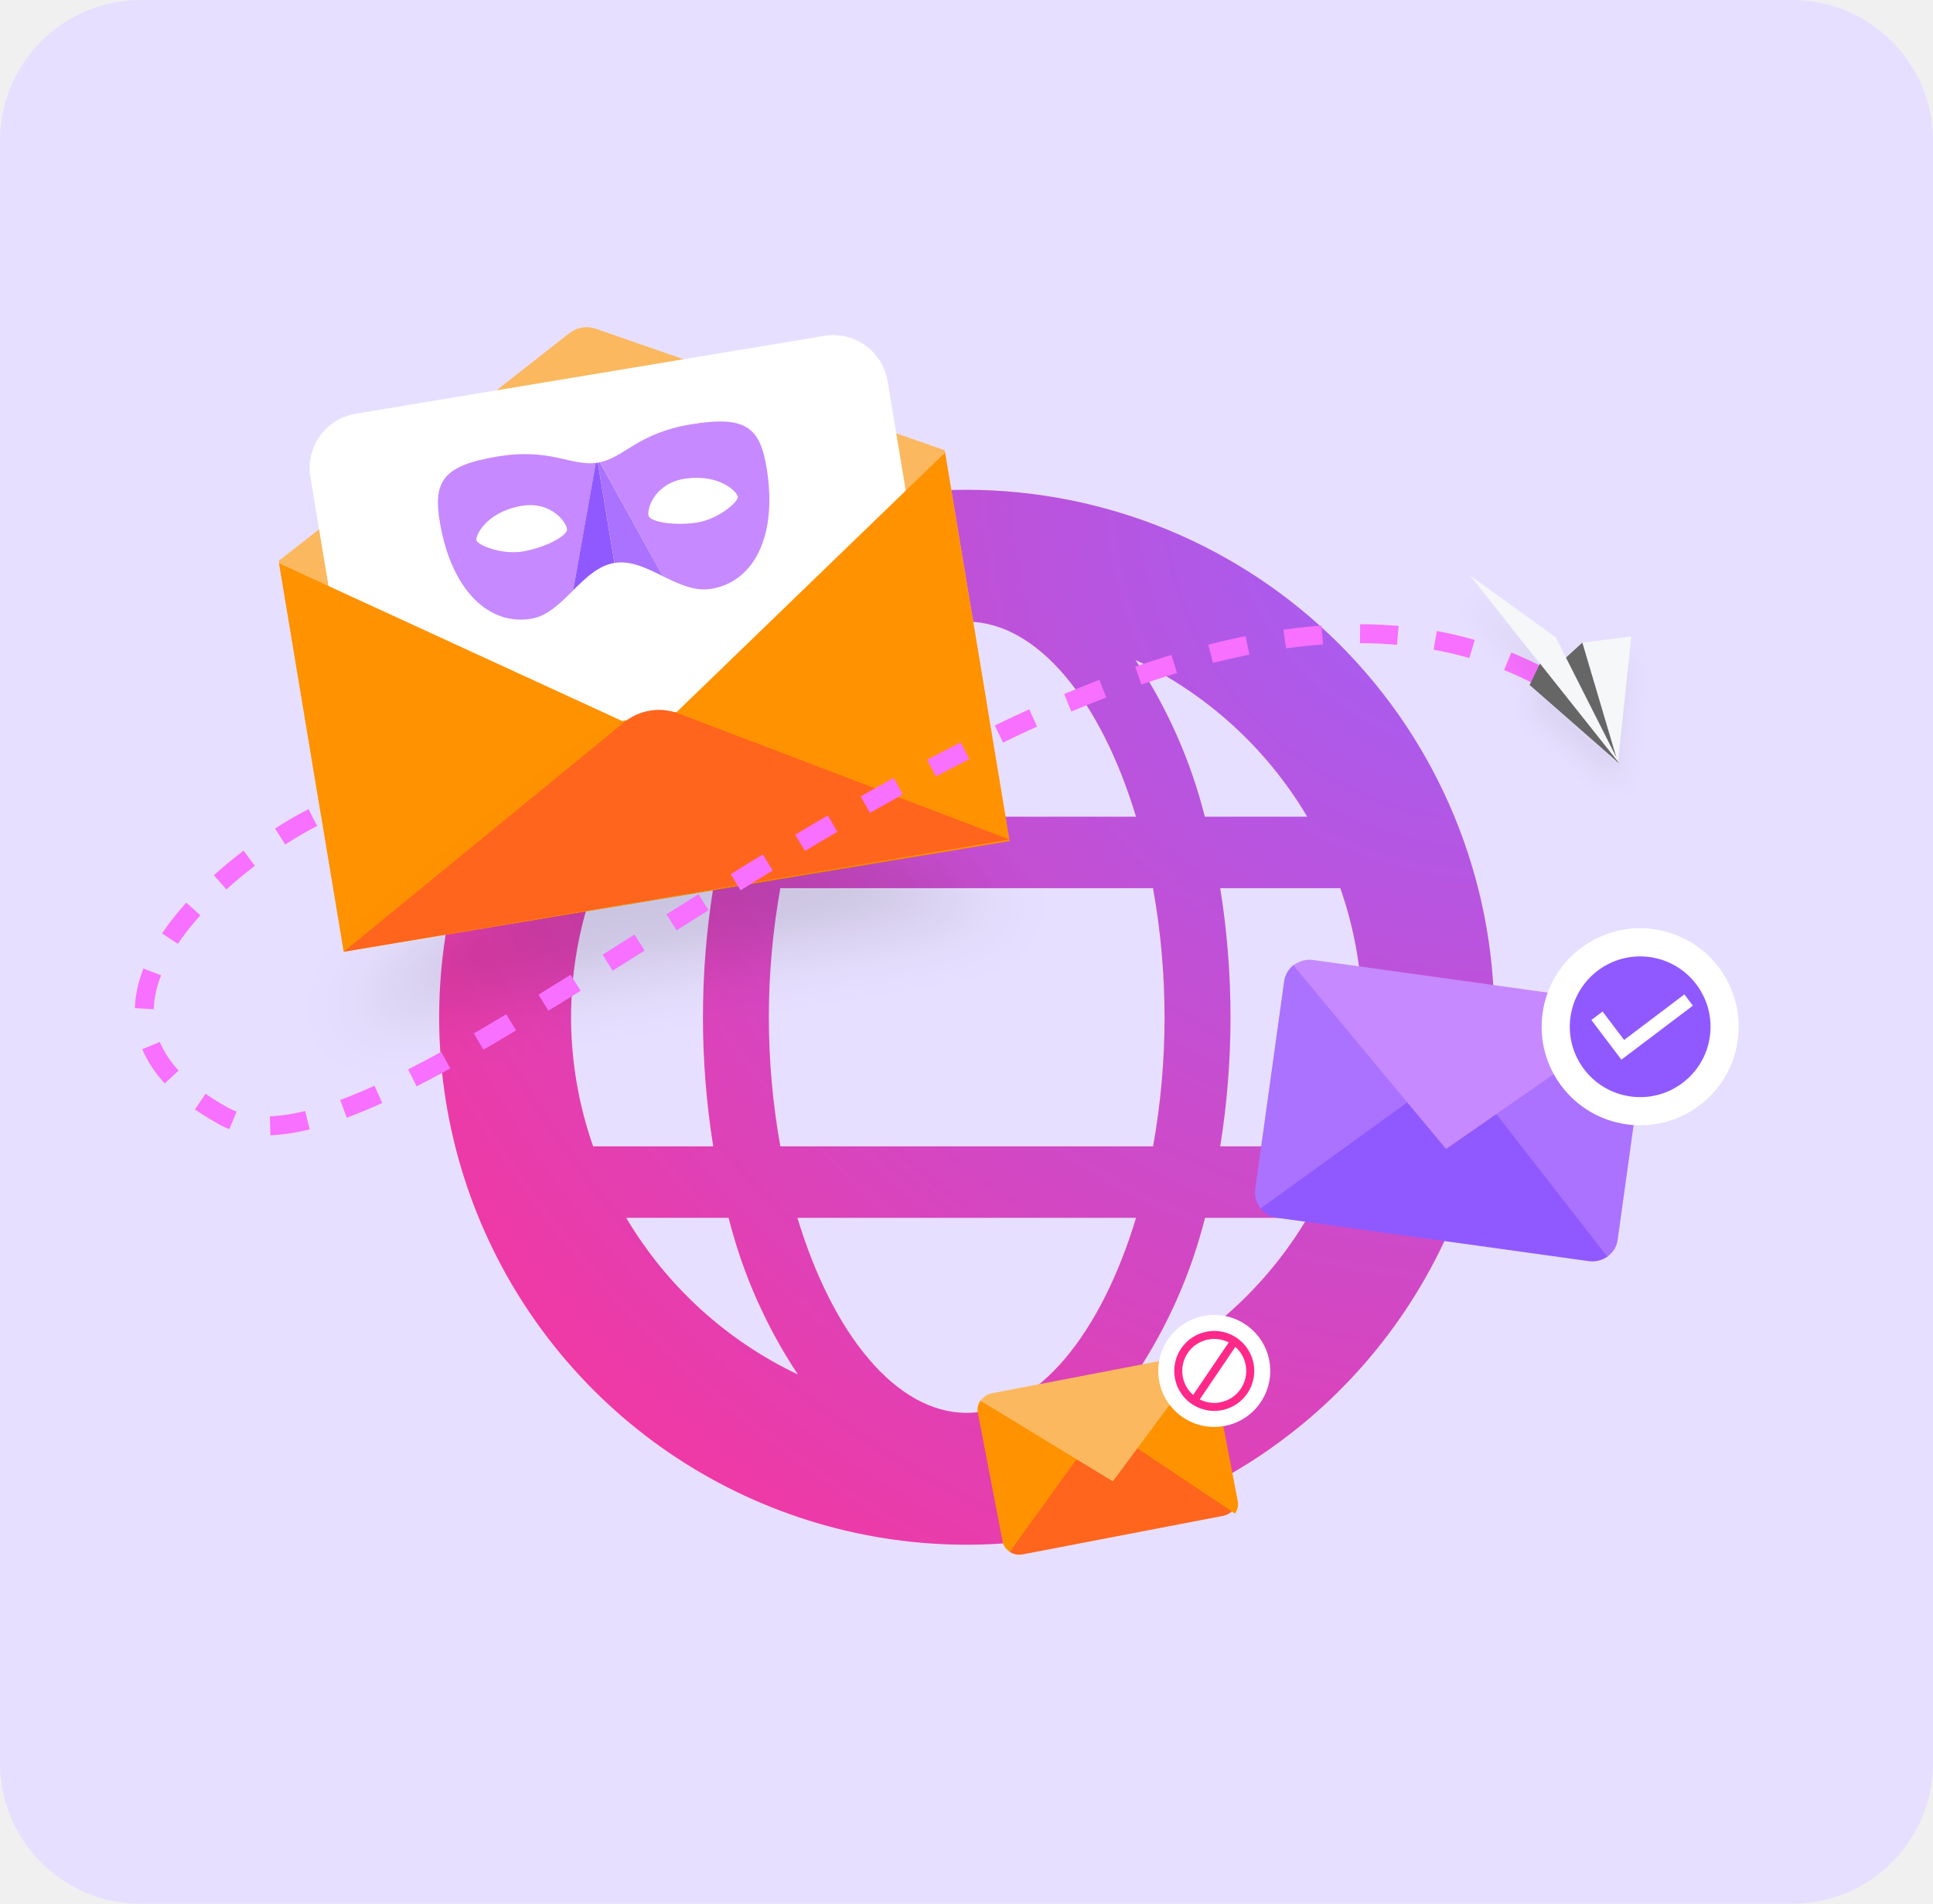
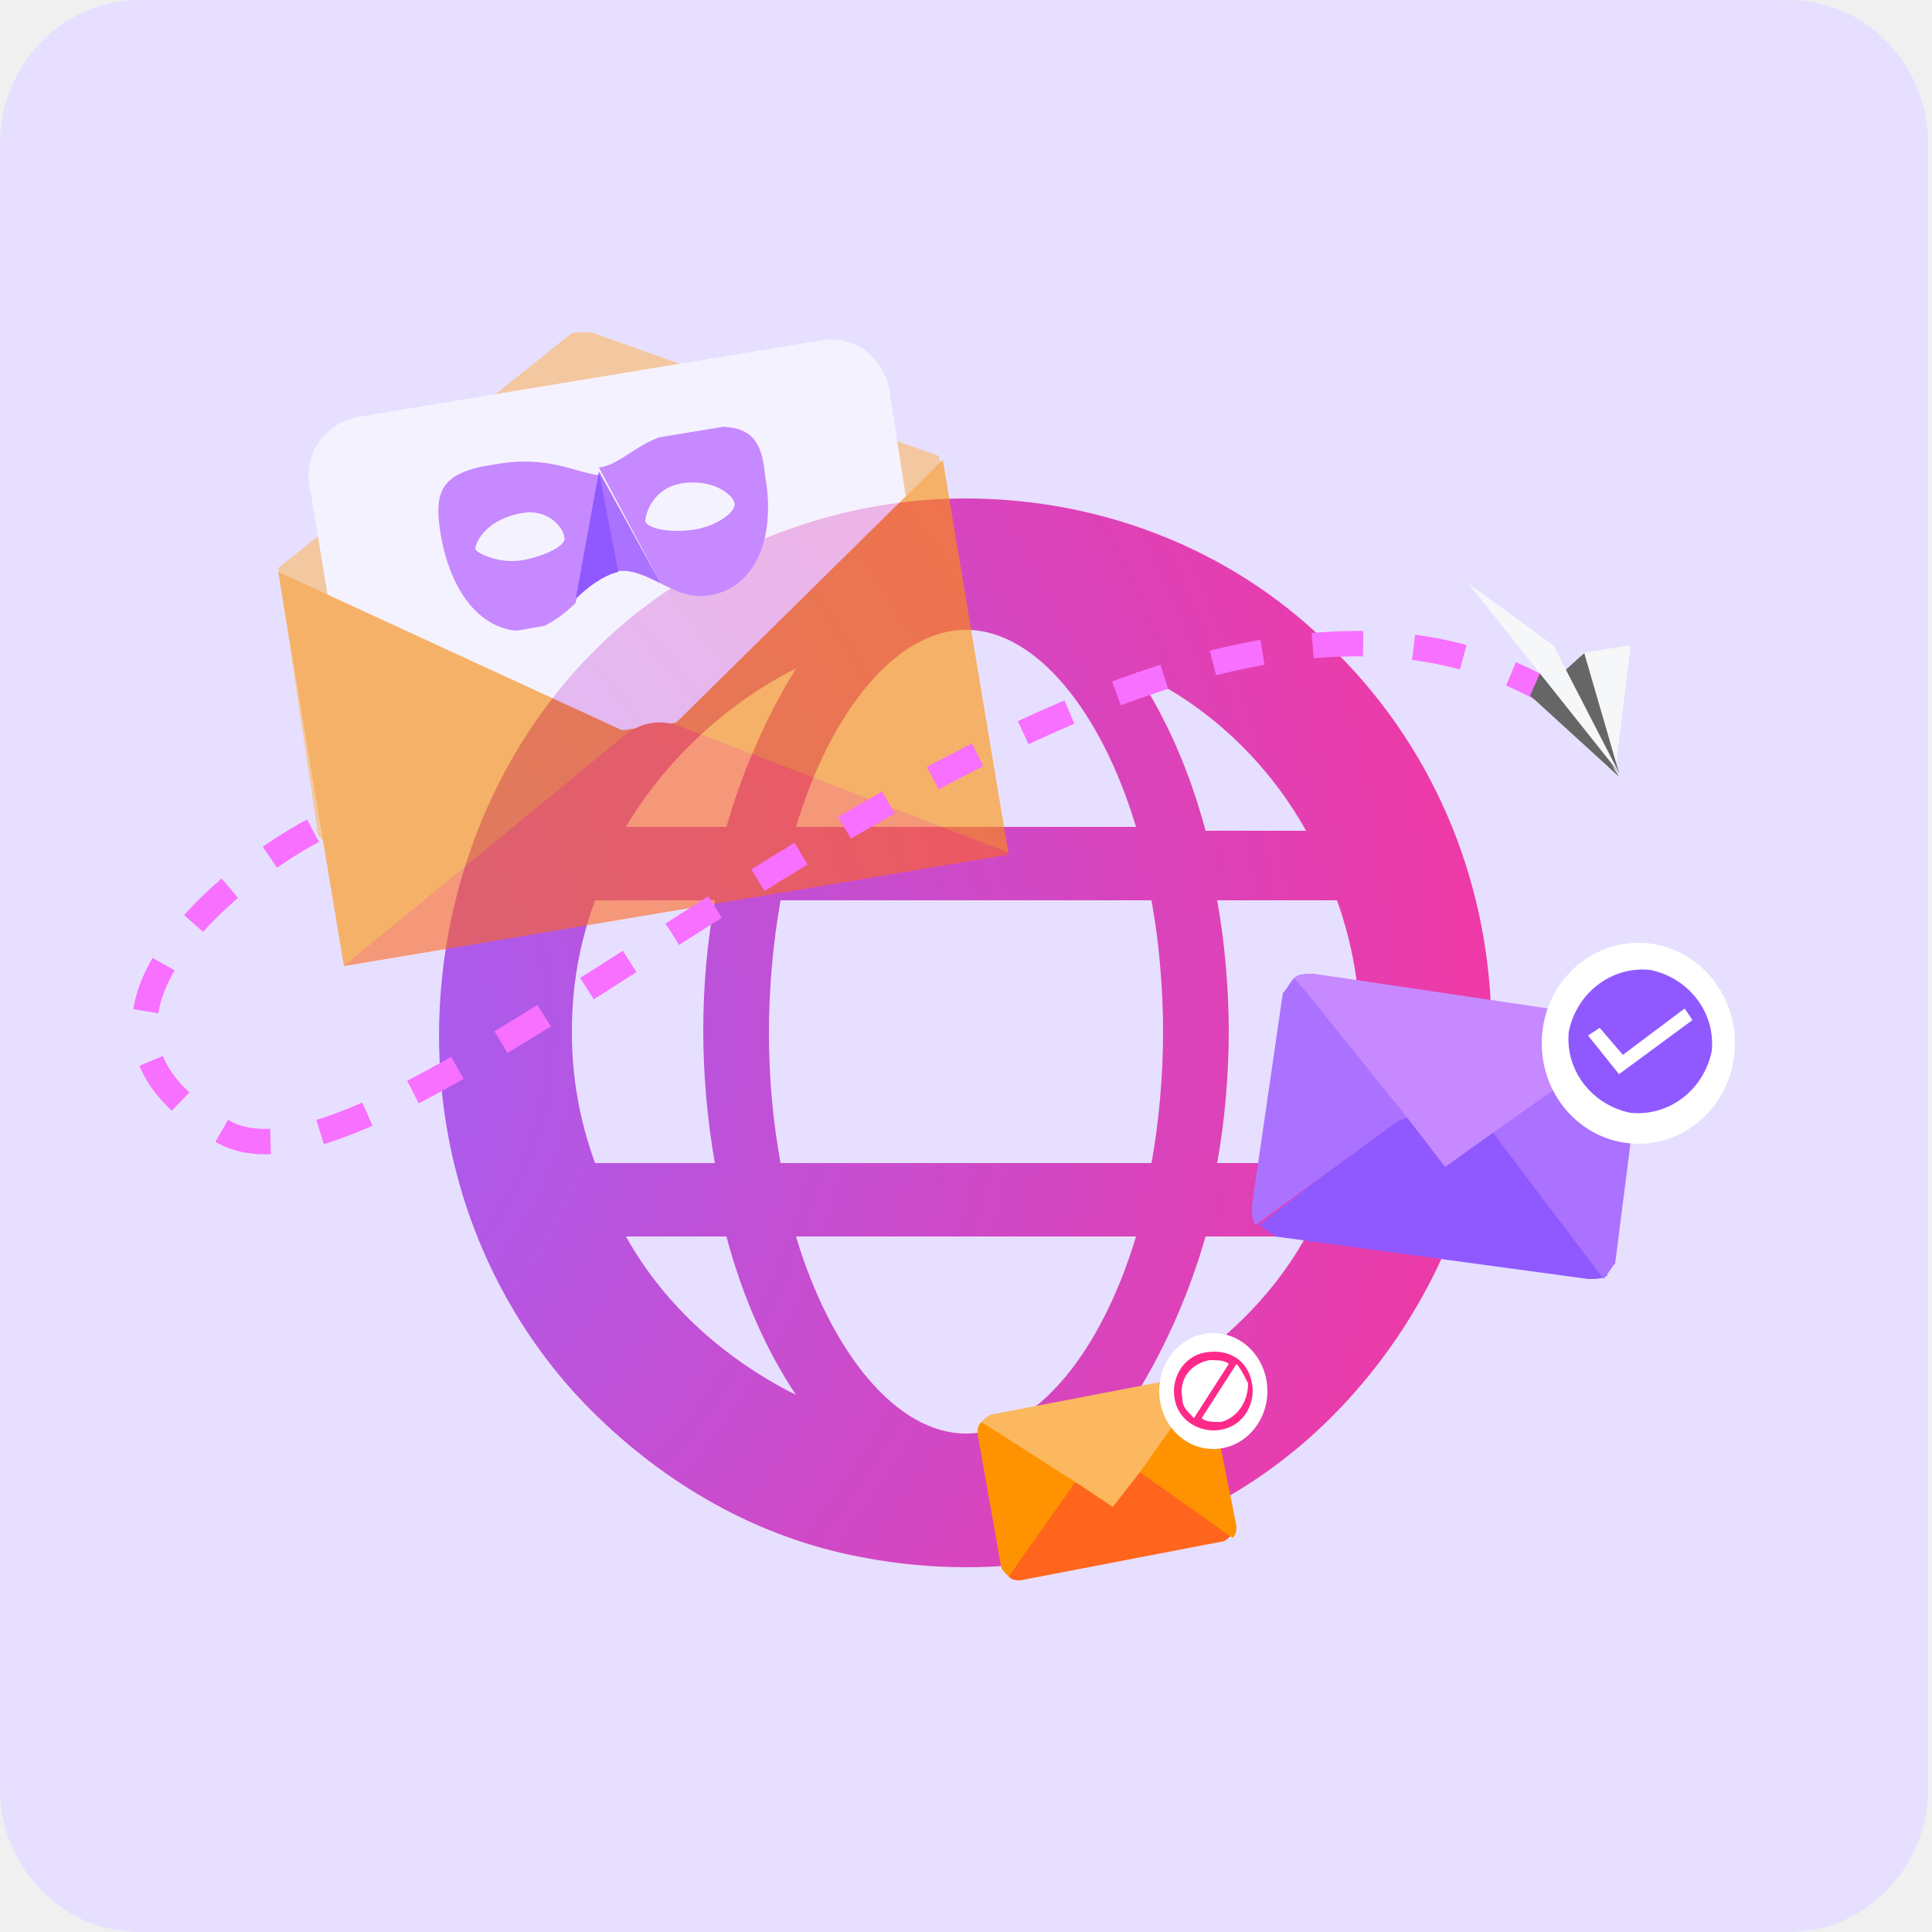
- <svg xmlns="http://www.w3.org/2000/svg" width="67" height="66" viewBox="0 0 67 66" fill="none">
-   <rect width="67" height="66" rx="4.88" fill="#E7DFFF" />
-   <path d="M33.508 16.98C29.891 16.98 26.356 18.053 23.349 20.062C20.341 22.072 17.998 24.927 16.614 28.269C15.23 31.61 14.867 35.287 15.573 38.834C16.279 42.381 18.02 45.639 20.578 48.197C23.135 50.754 26.393 52.495 29.94 53.201C33.487 53.907 37.164 53.544 40.505 52.16C43.847 50.776 46.703 48.433 48.712 45.426C50.721 42.419 51.794 38.883 51.794 35.266C51.788 30.418 49.86 25.77 46.432 22.342C43.004 18.914 38.356 16.986 33.508 16.98ZM45.309 28.313H41.761C41.274 26.38 40.462 24.543 39.359 22.882C41.839 24.06 43.911 25.951 45.309 28.313ZM47.222 35.266C47.219 36.791 46.96 38.303 46.456 39.742H42.294C42.532 38.262 42.651 36.765 42.651 35.266C42.651 33.767 42.532 32.271 42.294 30.791H46.456C46.96 32.23 47.219 33.742 47.222 35.266ZM33.508 48.981C31.05 48.981 28.852 46.238 27.64 42.22H39.377C38.164 46.238 35.965 48.981 33.508 48.981ZM27.048 39.742C26.517 36.782 26.517 33.751 27.048 30.791H39.965C40.23 32.268 40.364 33.766 40.365 35.266C40.365 36.767 40.232 38.265 39.967 39.742H27.048ZM19.793 35.266C19.796 33.742 20.055 32.23 20.559 30.791H24.721C24.246 33.756 24.246 36.777 24.721 39.742H20.559C20.055 38.303 19.796 36.791 19.793 35.266ZM33.508 21.552C35.965 21.552 38.164 24.295 39.375 28.313H27.64C28.852 24.295 31.05 21.552 33.508 21.552ZM27.656 22.882C26.553 24.543 25.741 26.38 25.254 28.313H21.706C23.105 25.951 25.176 24.06 27.656 22.882ZM21.713 42.22H25.254C25.741 44.153 26.553 45.989 27.656 47.651C25.176 46.473 23.105 44.582 21.706 42.22H21.713ZM39.366 47.651C40.469 45.989 41.281 44.153 41.768 42.22H45.316C43.916 44.583 41.842 46.474 39.359 47.651H39.366Z" fill="url(#paint0_radial_64_2687)" />
-   <mask id="mask0_64_2687" style="mask-type:alpha" maskUnits="userSpaceOnUse" x="5" y="5" width="33" height="33">
-     <rect x="5.133" y="9.702" width="28.677" height="28.677" rx="2.328" transform="rotate(-9.43762 5.13287 9.70233)" fill="#F770FF" />
+ <svg xmlns="http://www.w3.org/2000/svg" xmlns:xlink="http://www.w3.org/1999/xlink" version="1.1" id="Layer_1" x="0px" y="0px" viewBox="0 0 50 50" style="enable-background:new 0 0 50 50;" xml:space="preserve">
+   <style type="text/css">
+ 	.st0{fill:#E7DFFF;}
+ 	.st1{fill:url(#SVGID_1_);}
+ 	.st2{fill:#F770FF;filter:url(#Adobe_OpacityMaskFilter);}
+ 	.st3{mask:url(#mask0_64_2687_00000039133451256762811770000018101591139032885638_);}
+ 	.st4{fill:#FBB85E;}
+ 	.st5{fill:#FFFFFF;}
+ 	.st6{fill:#FF9200;}
+ 	.st7{fill:#FF651D;}
+ 	.st8{clip-path:url(#SVGID_00000142176221915184084420000001442273321029752488_);}
+ 	.st9{fill:#C689FF;}
+ 	.st10{fill:#AB71FF;}
+ 	.st11{fill:#9059FF;}
+ 	.st12{fill:#FF298A;}
+ 	.st13{fill:none;stroke:#F770FF;stroke-width:0.656;stroke-dasharray:1.31,1.31;}
+ 	.st14{fill:#F5F7F9;}
+ 	.st15{fill:#666666;}
+ </style>
+   <path class="st0" d="M3.6,0h42.7c2,0,3.6,1.7,3.6,3.7v42.6c0,2-1.6,3.7-3.6,3.7H3.6c-2,0-3.6-1.7-3.6-3.7V3.7C0,1.7,1.6,0,3.6,0z" />
+   <radialGradient id="SVGID_1_" cx="5.681" cy="26.606" r="38.479" gradientTransform="matrix(1.0033 0 0 1.0186 0 -0.3801)" gradientUnits="userSpaceOnUse">
+     <stop offset="0" style="stop-color:#9D62FC" />
+     <stop offset="1" style="stop-color:#FD3296" />
+   </radialGradient>
+   <path class="st1" d="M25,12.9c-2.7,0-5.3,0.8-7.6,2.3s-4,3.7-5,6.2s-1.3,5.3-0.8,8c0.5,2.7,1.8,5.2,3.7,7.1c1.9,1.9,4.3,3.3,7,3.8  c2.6,0.5,5.4,0.3,7.9-0.8c2.5-1,4.6-2.8,6.1-5.1c1.5-2.3,2.3-5,2.3-7.7c0-3.7-1.4-7.2-4-9.8C32.1,14.3,28.6,12.9,25,12.9z   M33.8,21.5h-2.6c-0.4-1.5-1-2.9-1.8-4.1C31.2,18.2,32.8,19.7,33.8,21.5z M35.2,26.7c0,1.2-0.2,2.3-0.6,3.4h-3.1  c0.2-1.1,0.3-2.3,0.3-3.4c0-1.1-0.1-2.3-0.3-3.4h3.1C35,24.4,35.2,25.6,35.2,26.7z M25,37.1c-1.8,0-3.5-2.1-4.4-5.1h8.8  C28.5,35,26.8,37.1,25,37.1z M20.2,30.1c-0.4-2.2-0.4-4.5,0-6.8h9.6c0.2,1.1,0.3,2.3,0.3,3.4c0,1.1-0.1,2.3-0.3,3.4H20.2z   M14.8,26.7c0-1.2,0.2-2.3,0.6-3.4h3.1c-0.4,2.2-0.4,4.5,0,6.8h-3.1C15,29,14.8,27.9,14.8,26.7z M25,16.3c1.8,0,3.5,2.1,4.4,5.1  h-8.8C21.5,18.4,23.2,16.3,25,16.3z M20.6,17.3c-0.8,1.3-1.4,2.7-1.8,4.1h-2.6C17.2,19.7,18.8,18.2,20.6,17.3z M16.2,32h2.6  c0.4,1.5,1,2.9,1.8,4.1C18.8,35.2,17.2,33.8,16.2,32L16.2,32z M29.4,36.1c0.8-1.3,1.4-2.7,1.8-4.1h2.6  C32.8,33.8,31.2,35.2,29.4,36.1L29.4,36.1z" />
+   <defs>
+     <filter id="Adobe_OpacityMaskFilter" filterUnits="userSpaceOnUse" x="7.2" y="8.6" width="18.9" height="16.4">
+       <feColorMatrix type="matrix" values="1 0 0 0 0  0 1 0 0 0  0 0 1 0 0  0 0 0 1 0" />
+     </filter>
+   </defs>
+   <mask maskUnits="userSpaceOnUse" x="7.2" y="8.6" width="18.9" height="16.4" id="mask0_64_2687_00000039133451256762811770000018101591139032885638_">
+     <path class="st2" d="M5.5,7.1l17.7-3c0.9-0.2,1.8,0.5,2,1.5l2.9,18c0.2,1-0.5,1.9-1.4,2l-17.7,3c-0.9,0.2-1.8-0.5-2-1.5l-2.9-18   C4,8.1,4.6,7.2,5.5,7.1z" />
  </mask>
-   <g mask="url(#mask0_64_2687)">
-     <path d="M9.66 19.445L19.746 11.543C19.873 11.446 20.02 11.382 20.176 11.356C20.332 11.33 20.492 11.343 20.643 11.394L32.744 15.608L34.189 24.305C34.233 24.572 34.173 24.845 34.021 25.064C33.869 25.283 33.639 25.43 33.379 25.473L12.249 28.985C12.121 29.007 11.99 29.002 11.863 28.971C11.736 28.94 11.616 28.884 11.509 28.806C11.403 28.727 11.313 28.629 11.243 28.515C11.174 28.401 11.127 28.274 11.105 28.142L9.66 19.445Z" fill="#FBB85E" />
-     <path d="M28.57 11.644L12.326 14.344C11.287 14.517 10.585 15.499 10.758 16.538L13.01 30.088C13.183 31.128 14.165 31.83 15.204 31.657L31.448 28.957C32.486 28.784 33.189 27.802 33.016 26.763L30.764 13.213C30.591 12.174 29.609 11.471 28.57 11.644Z" fill="white" />
-     <path d="M32.757 15.692L34.996 29.158L11.912 32.995L9.673 19.529L21.565 24.996L23.458 24.682L32.757 15.692Z" fill="#FF9200" />
-     <g filter="url(#filter0_d_64_2687)">
-       <path d="M11.912 32.995L21.633 25.041C22.161 24.609 22.881 24.492 23.519 24.735L34.986 29.102L11.912 32.995Z" fill="#FF651D" />
+   <g class="st3">
+     <path class="st4" d="M7.2,14.7l7.5-6c0.1-0.1,0.2-0.1,0.3-0.1c0.1,0,0.2,0,0.3,0l9,3.2l1.1,6.6c0,0.2,0,0.4-0.1,0.6   c-0.1,0.2-0.3,0.3-0.5,0.3L9.1,22c-0.1,0-0.2,0-0.3,0c-0.1,0-0.2-0.1-0.3-0.1c-0.1-0.1-0.1-0.1-0.2-0.2c-0.1-0.1-0.1-0.2-0.1-0.3   L7.2,14.7z" />
+     <path class="st5" d="M21.3,8.8l-12.1,2C8.4,11,7.9,11.7,8,12.5l1.7,10.3c0.1,0.8,0.9,1.3,1.6,1.2l12.1-2c0.8-0.1,1.3-0.9,1.2-1.7   L23,10C22.8,9.2,22.1,8.7,21.3,8.8z" />
+     <path class="st6" d="M24.4,11.9l1.7,10.2L8.9,25L7.2,14.8l8.9,4.1l1.4-0.2L24.4,11.9z" />
+     <g>
+       <path class="st7" d="M8.9,25l7.3-6c0.4-0.3,0.9-0.4,1.4-0.2l8.6,3.3L8.9,25z" />
    </g>
  </g>
-   <g clip-path="url(#clip0_64_2687)">
-     <path d="M23.946 14.712C22.111 15.017 21.66 15.842 20.794 16.025L22.97 19.973C23.518 20.242 24.07 20.511 24.657 20.414C26.109 20.172 26.954 18.619 26.578 16.258C26.346 14.793 25.831 14.399 23.946 14.712V14.712ZM24.178 18.112C23.436 18.235 22.516 18.109 22.476 17.866C22.43 17.595 22.718 16.721 23.806 16.586C24.961 16.445 25.545 17.049 25.573 17.219C25.602 17.389 24.922 17.988 24.178 18.112Z" fill="#C689FF" />
-     <path d="M20.722 16.042L21.3 19.517C21.868 19.422 22.415 19.699 22.97 19.973L20.791 16.026C20.767 16.03 20.745 16.038 20.72 16.042L20.722 16.042Z" fill="#AB71FF" />
-     <path d="M17.241 15.827C15.357 16.14 14.997 16.679 15.252 18.141C15.661 20.494 16.962 21.693 18.414 21.451C18.978 21.358 19.422 20.907 19.872 20.464L20.649 16.049C19.77 16.156 19.076 15.522 17.241 15.827ZM18.121 19.119C17.378 19.242 16.541 18.893 16.513 18.725C16.485 18.557 16.842 17.795 17.98 17.555C19.053 17.327 19.608 18.064 19.653 18.336C19.694 18.578 18.864 18.995 18.121 19.119Z" fill="#C689FF" />
-     <path d="M20.722 16.042C20.697 16.046 20.674 16.048 20.649 16.05L19.869 20.462C20.303 20.032 20.742 19.607 21.297 19.515L20.72 16.042L20.722 16.042Z" fill="#9059FF" />
+   <g>
+     <defs>
+       <polygon id="SVGID_00000121967545817728610530000007773002246907377553_" points="11.1,12.3 19.6,10.9 20.3,15.1 11.8,16.6   " />
+     </defs>
+     <clipPath id="SVGID_00000173845248190024984980000015124971459785782918_">
+       <use xlink:href="#SVGID_00000121967545817728610530000007773002246907377553_" style="overflow:visible;" />
+     </clipPath>
+     <g style="clip-path:url(#SVGID_00000173845248190024984980000015124971459785782918_);">
+       <path class="st9" d="M17.9,11.1c-1.4,0.2-1.7,0.9-2.4,1l1.6,3c0.4,0.2,0.8,0.4,1.3,0.3c1.1-0.2,1.7-1.4,1.4-3.1    C19.7,11.2,19.3,10.9,17.9,11.1L17.9,11.1z M18,13.7c-0.6,0.1-1.2,0-1.3-0.2c0-0.2,0.2-0.9,1-1c0.9-0.1,1.3,0.4,1.3,0.5    C19.1,13.2,18.6,13.6,18,13.7z" />
+       <path class="st10" d="M15.5,12.2l0.4,2.6c0.4-0.1,0.8,0.1,1.2,0.3L15.5,12.2C15.5,12.1,15.5,12.2,15.5,12.2L15.5,12.2z" />
+       <path class="st9" d="M12.9,12c-1.4,0.2-1.7,0.6-1.5,1.8c0.3,1.8,1.3,2.7,2.4,2.5c0.4-0.1,0.8-0.4,1.1-0.7l0.6-3.3    C14.8,12.2,14.2,11.8,12.9,12z M13.5,14.5c-0.6,0.1-1.2-0.2-1.2-0.3c0-0.1,0.2-0.7,1.1-0.9c0.8-0.2,1.2,0.4,1.2,0.6    C14.7,14.1,14.1,14.4,13.5,14.5z" />
+       <path class="st11" d="M15.5,12.2C15.4,12.2,15.4,12.2,15.5,12.2l-0.6,3.3c0.3-0.3,0.7-0.6,1.1-0.7L15.5,12.2L15.5,12.2z" />
+     </g>
  </g>
-   <path d="M39.391 49.971L38.522 51.155L37.326 50.422L37.227 50.564L34.995 53.799C35.124 53.885 35.283 53.917 35.438 53.889L42.4 52.551C42.554 52.52 42.69 52.431 42.778 52.303L39.546 50.08L39.391 49.971Z" fill="#FF651D" />
-   <path d="M37.35 50.531L33.985 48.559L33.989 48.553L33.984 48.554C33.9 48.676 33.866 48.821 33.89 48.962L34.753 53.45C34.782 53.593 34.871 53.718 35.001 53.797L37.254 50.671L37.35 50.531Z" fill="#FF9200" />
-   <path d="M41.749 47.062L41.745 47.063C41.745 47.063 41.745 47.063 41.75 47.066L39.389 50.188L39.542 50.29L42.807 52.472C42.898 52.347 42.932 52.195 42.904 52.048L42.017 47.432C42.006 47.374 41.985 47.319 41.955 47.268C41.906 47.184 41.836 47.113 41.749 47.062Z" fill="#FF9200" />
-   <path d="M37.376 50.629L38.573 51.356L39.446 50.179L41.768 47.046C41.768 47.046 41.768 47.046 41.762 47.042C41.64 46.965 41.491 46.937 41.346 46.964L34.37 48.304C34.215 48.336 34.079 48.427 33.993 48.556L33.989 48.562L37.376 50.629Z" fill="#FBB85E" />
-   <circle cx="42.087" cy="47.528" r="1.941" transform="rotate(-10.8781 42.0868 47.5276)" fill="white" />
-   <path d="M41.825 46.166C41.074 46.31 40.581 47.038 40.725 47.789C40.87 48.541 41.597 49.034 42.349 48.889C43.1 48.745 43.593 48.018 43.449 47.266C43.304 46.514 42.577 46.021 41.825 46.166ZM40.998 47.737C40.882 47.135 41.276 46.554 41.877 46.438C42.129 46.39 42.377 46.431 42.589 46.54L41.356 48.36C41.176 48.204 41.046 47.989 40.998 47.737ZM42.296 48.617C42.044 48.665 41.796 48.624 41.585 48.515L42.818 46.695C42.998 46.851 43.128 47.066 43.176 47.318C43.292 47.92 42.898 48.501 42.296 48.617Z" fill="#FF298A" />
-   <path d="M51.981 38.367L50.123 39.694L48.748 38.002L48.533 38.163L43.665 41.863C43.809 42.056 44.025 42.184 44.264 42.219L55.072 43.722C55.312 43.754 55.554 43.689 55.745 43.543L52.152 38.606L51.981 38.367Z" fill="#9059FF" />
-   <path d="M48.861 38.151L44.858 33.444L44.867 33.438L44.859 33.436C44.671 33.577 44.547 33.78 44.511 34.006L43.505 41.242C43.475 41.474 43.544 41.709 43.697 41.894L48.646 38.314L48.861 38.151Z" fill="#AB71FF" />
-   <path d="M57.061 35.51C57.031 35.362 56.961 35.223 56.859 35.105L56.852 35.104C56.852 35.104 56.852 35.104 56.858 35.111L51.767 38.5L51.944 38.727L55.71 43.565C55.908 43.427 56.037 43.221 56.069 42.991L57.071 35.782C57.083 35.692 57.08 35.6 57.061 35.51Z" fill="#AB71FF" />
-   <path d="M48.739 38.174L50.123 39.833L51.978 38.544L56.917 35.116C56.917 35.116 56.917 35.116 56.911 35.108C56.771 34.935 56.568 34.819 56.343 34.787L45.515 33.281C45.273 33.25 45.03 33.315 44.841 33.462L44.832 33.469L48.739 38.174Z" fill="#C689FF" />
-   <circle cx="56.85" cy="35.596" r="3.415" transform="rotate(7.91552 56.8503 35.5961)" fill="white" />
-   <path d="M57.186 33.18C55.853 32.995 54.62 33.926 54.434 35.26C54.249 36.594 55.181 37.827 56.514 38.012C57.848 38.198 59.081 37.266 59.266 35.932C59.452 34.598 58.52 33.365 57.186 33.18ZM56.199 36.737L55.159 35.361L55.547 35.068L56.294 36.053L58.383 34.474L58.676 34.865L56.199 36.737Z" fill="#9059FF" />
-   <path d="M10.843 28.344C8.092 29.733 1.165 35.082 7.768 38.701C14.371 42.321 38.851 14.894 53.896 23.733" stroke="#F770FF" stroke-width="0.656" stroke-dasharray="1.31 1.31" />
-   <g filter="url(#filter1_d_64_2687)">
-     <path d="M54.846 22.279L56.541 22.061L56.076 26.434L54.846 22.279Z" fill="#F5F7F9" />
-     <path d="M53.435 23.568L54.846 22.279L56.076 26.434L53.435 23.568Z" fill="#666666" />
-     <path d="M53.603 22.536L53.018 23.747L56.139 26.48L53.603 22.536Z" fill="#666666" />
-     <path d="M53.922 22.094L50.953 19.95L56.139 26.48L53.922 22.094Z" fill="#F5F7F9" />
+   <path class="st7" d="M29.4,37.9l-0.6,0.9l-0.9-0.6l-0.1,0.1l-1.7,2.5c0.1,0.1,0.2,0.1,0.3,0.1l5.2-1c0.1,0,0.2-0.1,0.3-0.2l-2.4-1.7  L29.4,37.9z" />
+   <path class="st6" d="M27.9,38.3l-2.5-1.5l0,0l0,0c-0.1,0.1-0.1,0.2-0.1,0.3l0.6,3.4c0,0.1,0.1,0.2,0.2,0.3l1.7-2.4L27.9,38.3z" />
+   <path class="st6" d="M31.2,35.7L31.2,35.7C31.2,35.7,31.2,35.7,31.2,35.7L29.4,38l0.1,0.1l2.4,1.7c0.1-0.1,0.1-0.2,0.1-0.3l-0.7-3.5  c0,0,0-0.1,0-0.1C31.3,35.7,31.2,35.7,31.2,35.7z" />
+   <path class="st4" d="M27.9,38.4l0.9,0.6l0.7-0.9l1.7-2.4c0,0,0,0,0,0c-0.1-0.1-0.2-0.1-0.3-0.1l-5.2,1c-0.1,0-0.2,0.1-0.3,0.2l0,0  L27.9,38.4z" />
+   <ellipse class="st5" cx="31.4" cy="36" rx="1.4" ry="1.5" />
+   <path class="st12" d="M31.2,35c-0.6,0.1-0.9,0.7-0.8,1.2c0.1,0.6,0.7,0.9,1.2,0.8c0.6-0.1,0.9-0.7,0.8-1.2  C32.3,35.2,31.8,34.9,31.2,35z M30.6,36.2c-0.1-0.5,0.2-0.9,0.7-1c0.2,0,0.4,0,0.5,0.1l-0.9,1.4C30.7,36.5,30.6,36.4,30.6,36.2z   M31.6,36.8c-0.2,0-0.4,0-0.5-0.1l0.9-1.4c0.1,0.1,0.2,0.3,0.3,0.5C32.3,36.3,32,36.7,31.6,36.8z" />
+   <path class="st11" d="M38.8,29.1l-1.4,1l-1-1.3l-0.2,0.1l-3.6,2.8c0.1,0.1,0.3,0.2,0.4,0.3l8.1,1.1c0.2,0,0.4,0,0.5-0.1l-2.7-3.7  L38.8,29.1z" />
+   <path class="st10" d="M36.5,28.9l-3-3.6l0,0l0,0c-0.1,0.1-0.2,0.3-0.3,0.4l-0.8,5.5c0,0.2,0,0.4,0.1,0.5l3.7-2.7L36.5,28.9z" />
+   <path class="st10" d="M42.6,26.9c0-0.1-0.1-0.2-0.2-0.3l0,0c0,0,0,0,0,0l-3.8,2.6l0.1,0.2l2.8,3.7c0.1-0.1,0.2-0.3,0.3-0.4l0.7-5.5  C42.6,27,42.6,27,42.6,26.9z" />
+   <path class="st9" d="M36.4,28.9l1,1.3l1.4-1l3.7-2.6c0,0,0,0,0,0c-0.1-0.1-0.3-0.2-0.4-0.2L34,25.2c-0.2,0-0.4,0-0.5,0.1l0,0  L36.4,28.9z" />
+   <ellipse class="st5" cx="42.4" cy="27" rx="2.5" ry="2.6" />
+   <path class="st11" d="M42.7,25.1c-1-0.1-1.9,0.6-2.1,1.6c-0.1,1,0.6,1.9,1.6,2.1c1,0.1,1.9-0.6,2.1-1.6  C44.4,26.2,43.7,25.3,42.7,25.1z M41.9,27.8l-0.8-1l0.3-0.2l0.6,0.7l1.6-1.2l0.2,0.3L41.9,27.8z" />
+   <path class="st13" d="M8.1,21.5c-2.1,1.1-7.2,5.1-2.3,7.8c4.9,2.7,23.2-18,34.4-11.3" />
+   <g>
+     <path class="st14" d="M40.9,16.9l1.3-0.2L41.8,20L40.9,16.9z" />
+     <path class="st15" d="M39.9,17.9l1.1-1l0.9,3.1L39.9,17.9z" />
+     <path class="st15" d="M40,17.1L39.6,18l2.3,2.1L40,17.1z" />
+     <path class="st14" d="M40.2,16.7L38,15.1l3.9,4.9L40.2,16.7z" />
  </g>
-   <defs>
-     <filter id="filter0_d_64_2687" x="9.584" y="24.61" width="27.73" height="13.041" filterUnits="userSpaceOnUse" color-interpolation-filters="sRGB">
-       <feFlood flood-opacity="0" result="BackgroundImageFix" />
-       <feColorMatrix in="SourceAlpha" type="matrix" values="0 0 0 0 0 0 0 0 0 0 0 0 0 0 0 0 0 0 127 0" result="hardAlpha" />
-       <feOffset dy="2.328" />
-       <feGaussianBlur stdDeviation="1.164" />
-       <feComposite in2="hardAlpha" operator="out" />
-       <feColorMatrix type="matrix" values="0 0 0 0 0 0 0 0 0 0 0 0 0 0 0 0 0 0 0.12 0" />
-       <feBlend mode="normal" in2="BackgroundImageFix" result="effect1_dropShadow_64_2687" />
-       <feBlend mode="normal" in="SourceGraphic" in2="effect1_dropShadow_64_2687" result="shape" />
-     </filter>
-     <filter id="filter1_d_64_2687" x="50.112" y="19.95" width="7.27" height="8.211" filterUnits="userSpaceOnUse" color-interpolation-filters="sRGB">
-       <feFlood flood-opacity="0" result="BackgroundImageFix" />
-       <feColorMatrix in="SourceAlpha" type="matrix" values="0 0 0 0 0 0 0 0 0 0 0 0 0 0 0 0 0 0 127 0" result="hardAlpha" />
-       <feOffset dy="0.841" />
-       <feGaussianBlur stdDeviation="0.42" />
-       <feComposite in2="hardAlpha" operator="out" />
-       <feColorMatrix type="matrix" values="0 0 0 0 0 0 0 0 0 0 0 0 0 0 0 0 0 0 0.05 0" />
-       <feBlend mode="normal" in2="BackgroundImageFix" result="effect1_dropShadow_64_2687" />
-       <feBlend mode="normal" in="SourceGraphic" in2="effect1_dropShadow_64_2687" result="shape" />
-     </filter>
-     <radialGradient id="paint0_radial_64_2687" cx="0" cy="0" r="1" gradientUnits="userSpaceOnUse" gradientTransform="translate(51.7936 16.9805) rotate(135) scale(51.7205)">
-       <stop stop-color="#9D62FC" />
-       <stop offset="1" stop-color="#FD3296" />
-     </radialGradient>
-     <clipPath id="clip0_64_2687">
-       <rect width="11.482" height="5.741" fill="white" transform="translate(14.9305 16.2109) rotate(-9.43762)" />
-     </clipPath>
-   </defs>
</svg>
